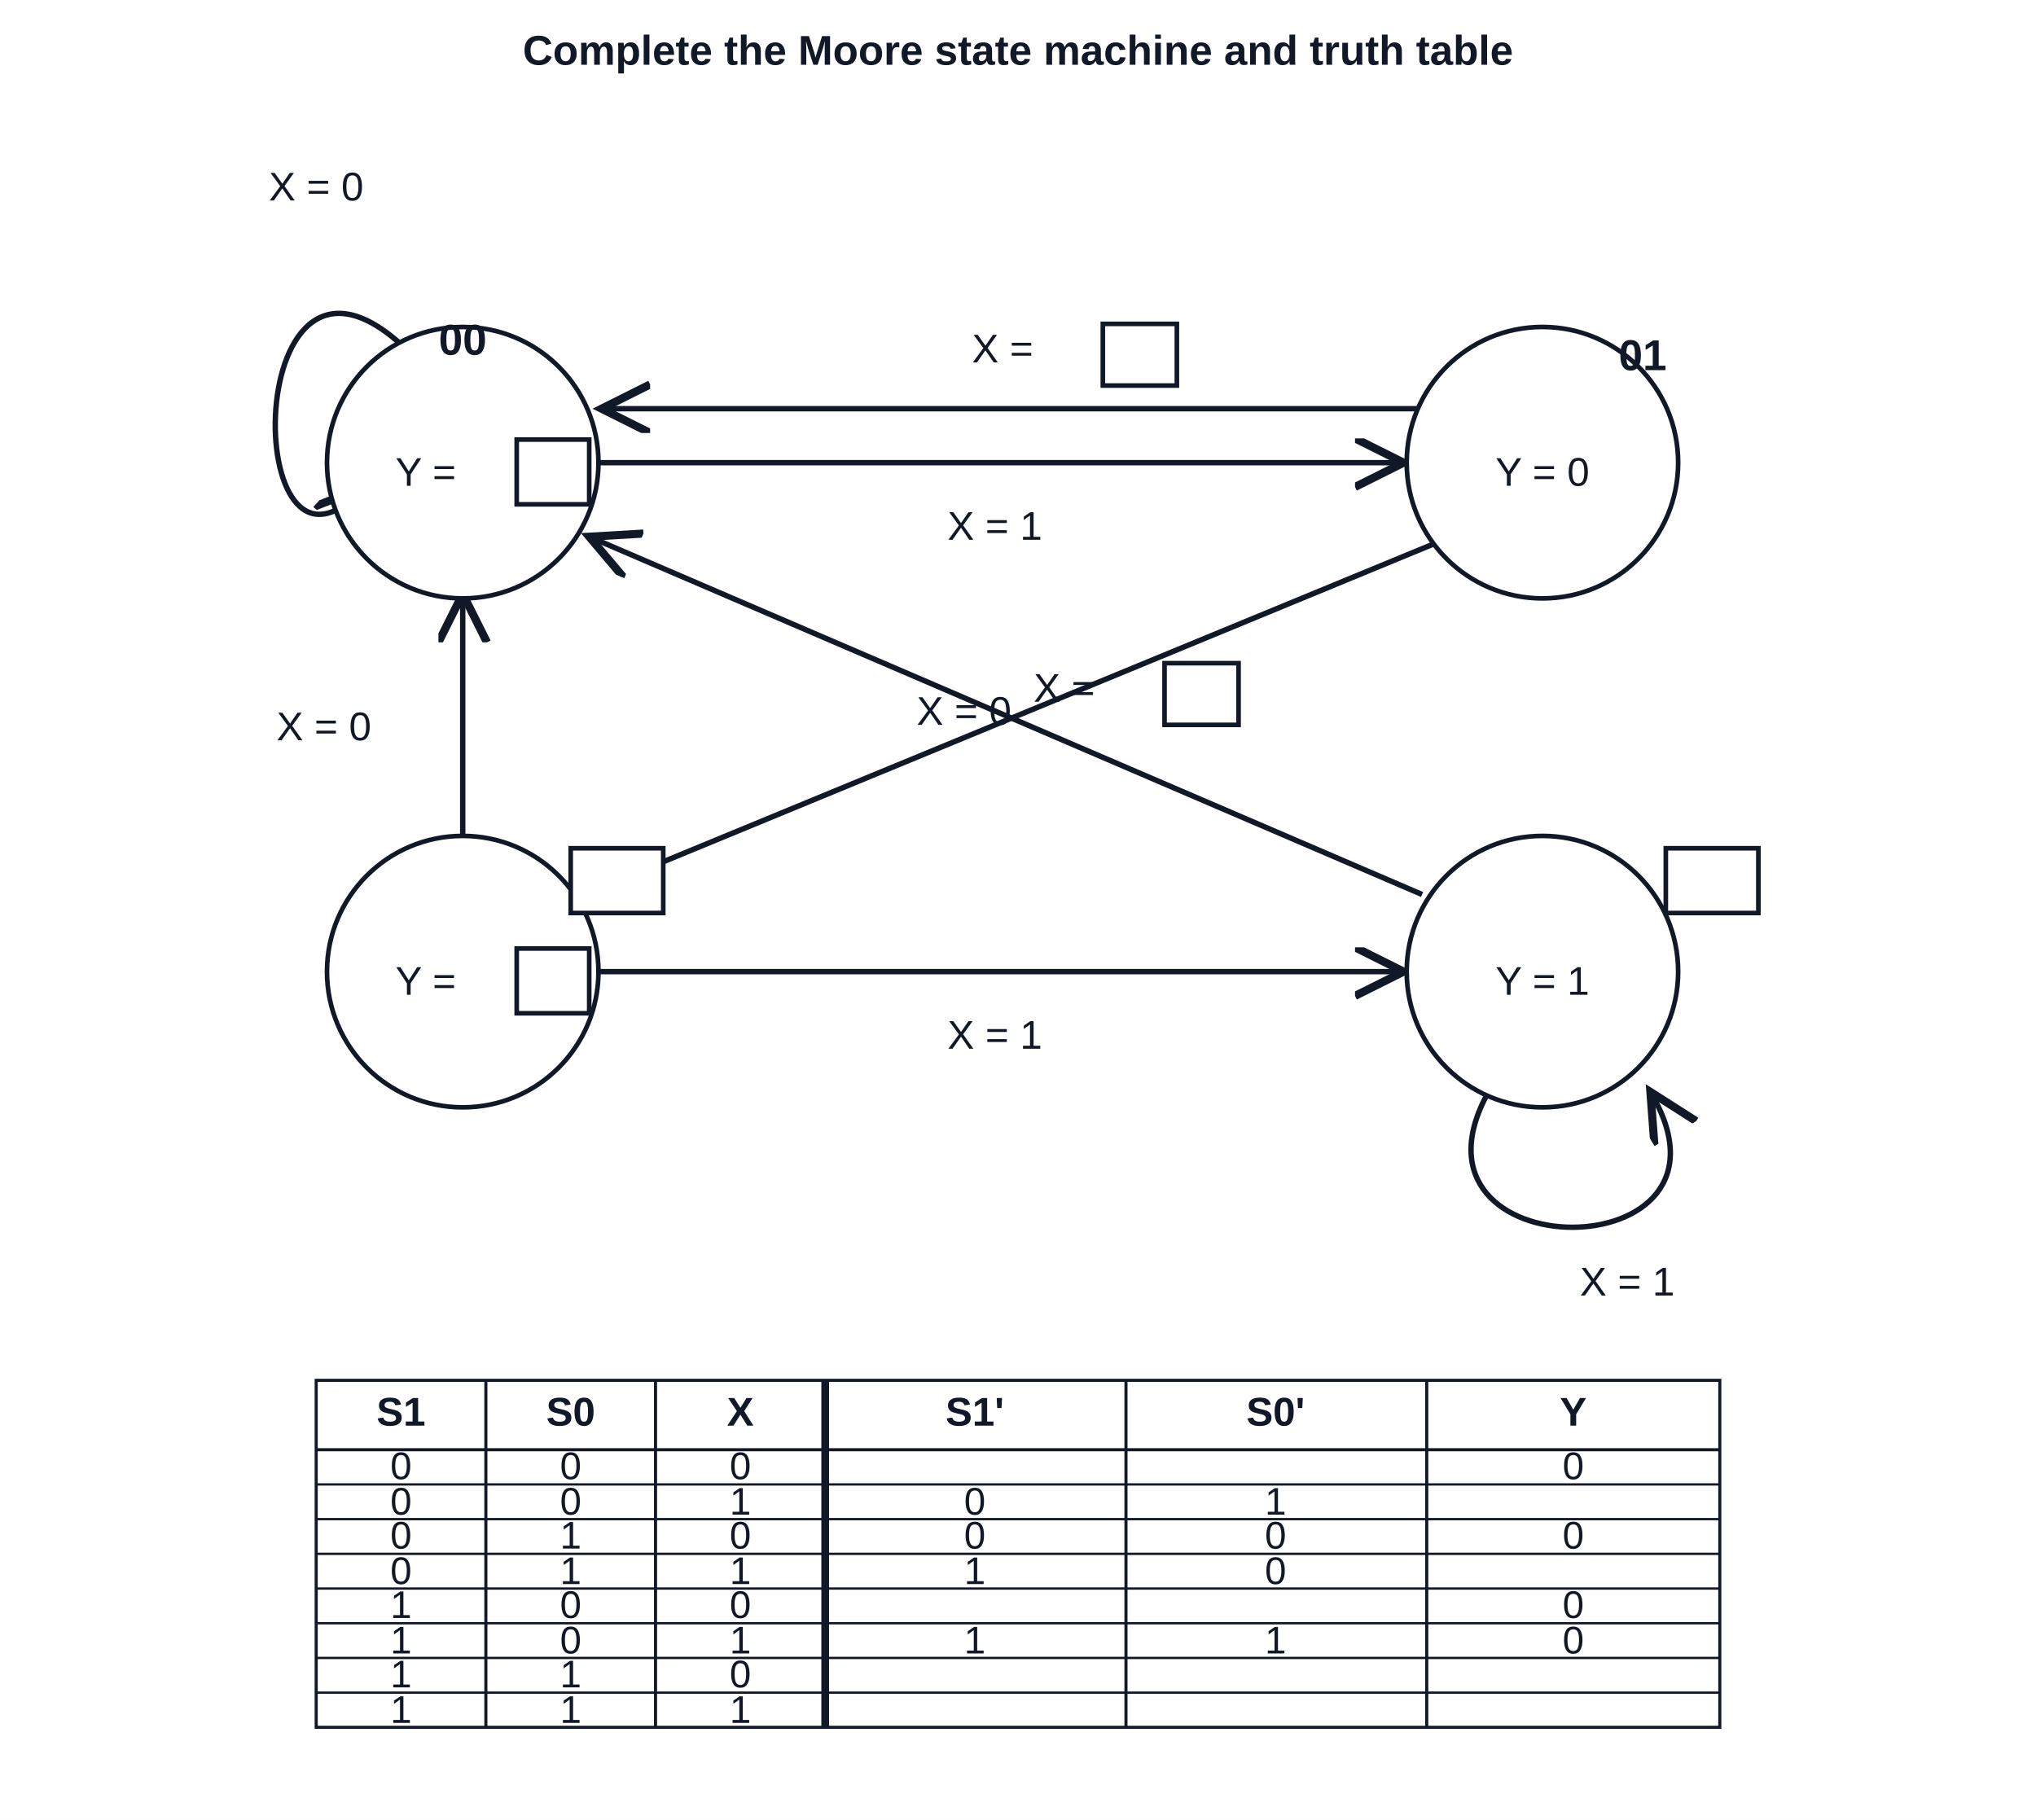
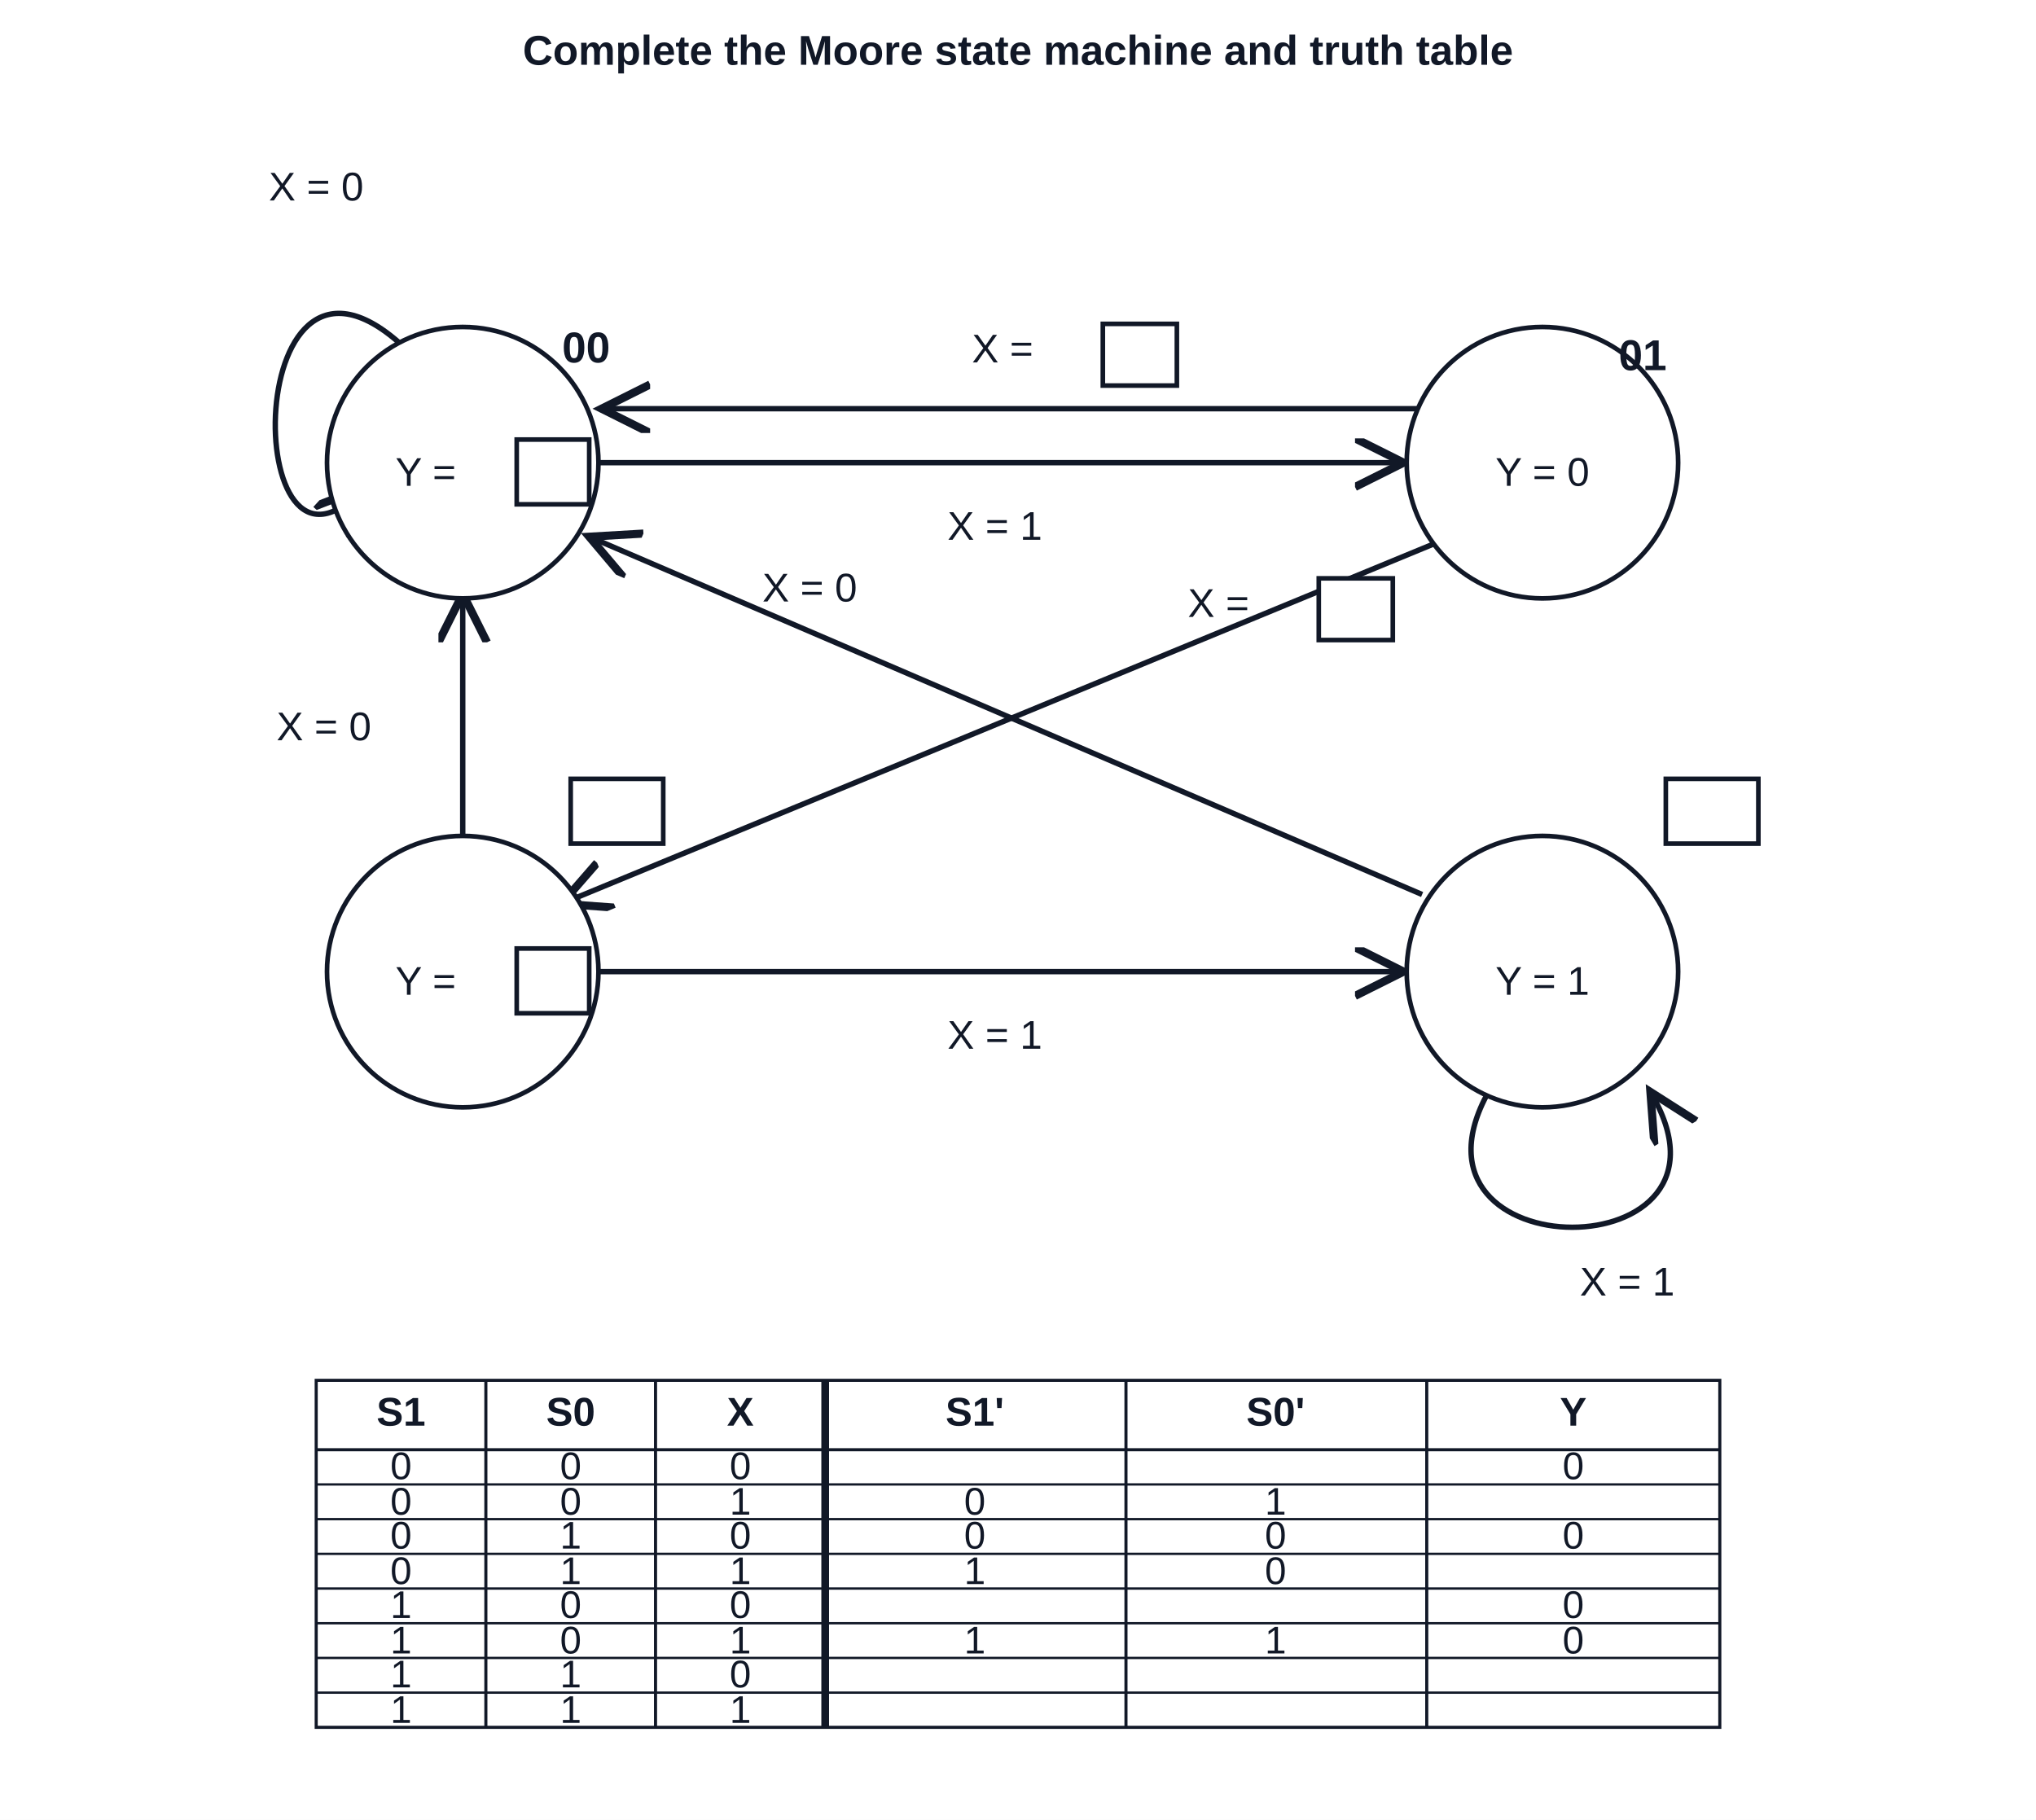
<svg xmlns="http://www.w3.org/2000/svg" role="img" aria-labelledby="title desc" viewBox="0 0 1320 1180">
  <defs>
    <marker id="arrow" markerWidth="11" markerHeight="11" refX="9" refY="4.5" orient="auto" markerUnits="strokeWidth">
      <path d="M0 0 L9 4.5 L0 9" fill="none" stroke="#111827" stroke-width="1.5" />
    </marker>
    <style>
      .edge { fill:none; stroke:#111827; stroke-width:3.5; marker-end:url(#arrow); }
      .state { fill:#fff; stroke:#111827; stroke-width:3; }
      .state-label { font:700 28px Arial,sans-serif; fill:#111827; text-anchor:middle; }
      .label { font:26px Arial,sans-serif; fill:#111827; text-anchor:middle; }
      .blank { fill:#fff; stroke:#111827; stroke-width:3; }
      .table { fill:#fff; stroke:#111827; stroke-width:2; }
      .th { font:700 26px Arial,sans-serif; fill:#111827; text-anchor:middle; dominant-baseline:middle; }
      .td { font:25px Arial,sans-serif; fill:#111827; text-anchor:middle; dominant-baseline:middle; }
    </style>
  </defs>
  <rect width="1320" height="1180" fill="#fff" />
  <text x="660" y="42" style="font:700 27px Arial,sans-serif;fill:#111827;text-anchor:middle">Complete the Moore state machine and truth table</text>
  <path class="edge" d="M265 228 C155 120 155 405 236 316" />
  <text class="label" x="205" y="130">X = 0</text>
  <path class="edge" d="M379 300 L910 300" />
  <text class="label" x="645" y="350">X = 1</text>
  <path class="edge" d="M920 265 L390 265" />
  <text class="label" x="650" y="235">X =</text>
  <rect class="blank" x="715" y="210" width="48" height="40" />
  <path class="edge" d="M300 548 L300 385" />
  <text class="label" x="210" y="480">X = 0</text>
  <path class="edge" d="M936 350 L364 586" />
-   <text class="label" x="690" y="455">X =</text>
-   <rect class="blank" x="755" y="430" width="48" height="40" />
+   <text class="label" x="790" y="400">X =</text>
+   <rect class="blank" x="855" y="375" width="48" height="40" />
  <path class="edge" d="M379 630 L910 630" />
  <text class="label" x="645" y="680">X = 1</text>
  <path class="edge" d="M922 580 L382 348" />
-   <text class="label" x="625" y="470">X = 0</text>
+   <text class="label" x="525" y="390">X = 0</text>
  <path class="edge" d="M965 708 C900 825 1140 825 1070 708" />
  <text class="label" x="1055" y="840">X = 1</text>
  <circle class="state" cx="300" cy="300" r="88" />
-   <text class="state-label" x="300" y="230">00</text>
+   <text class="state-label" x="380" y="235">00</text>
  <text class="label" x="276" y="315">Y =</text>
  <rect class="blank" x="335" y="285" width="47" height="42" />
  <circle class="state" cx="1000" cy="300" r="88" />
  <text class="state-label" x="1065" y="240">01</text>
  <text class="label" x="1000" y="315">Y = 0</text>
  <circle class="state" cx="300" cy="630" r="88" />
-   <rect class="blank" x="370" y="550" width="60" height="42" />
+   <rect class="blank" x="370" y="505" width="60" height="42" />
  <text class="label" x="276" y="645">Y =</text>
  <rect class="blank" x="335" y="615" width="47" height="42" />
  <circle class="state" cx="1000" cy="630" r="88" />
-   <rect class="blank" x="1080" y="550" width="60" height="42" />
+   <rect class="blank" x="1080" y="505" width="60" height="42" />
  <text class="label" x="1000" y="645">Y = 1</text>
  <g>
    <rect class="table" x="205" y="895" width="910" height="225" />
    <line x1="205" x2="1115" y1="940" y2="940" stroke="#111827" stroke-width="2" />
    <line x1="205" x2="1115" y1="962.5" y2="962.5" stroke="#111827" stroke-width="1.5" />
    <line x1="205" x2="1115" y1="985" y2="985" stroke="#111827" stroke-width="1.5" />
    <line x1="205" x2="1115" y1="1007.5" y2="1007.5" stroke="#111827" stroke-width="1.5" />
    <line x1="205" x2="1115" y1="1030" y2="1030" stroke="#111827" stroke-width="1.5" />
    <line x1="205" x2="1115" y1="1052.5" y2="1052.5" stroke="#111827" stroke-width="1.5" />
    <line x1="205" x2="1115" y1="1075" y2="1075" stroke="#111827" stroke-width="1.5" />
    <line x1="205" x2="1115" y1="1097.5" y2="1097.5" stroke="#111827" stroke-width="1.5" />
    <line x1="315" x2="315" y1="895" y2="1120" stroke="#111827" stroke-width="2" />
    <line x1="425" x2="425" y1="895" y2="1120" stroke="#111827" stroke-width="2" />
    <line x1="535" x2="535" y1="895" y2="1120" stroke="#111827" stroke-width="5" />
    <line x1="730" x2="730" y1="895" y2="1120" stroke="#111827" stroke-width="2" />
    <line x1="925" x2="925" y1="895" y2="1120" stroke="#111827" stroke-width="2" />
    <text class="th" x="260" y="917">S1</text>
    <text class="th" x="370" y="917">S0</text>
    <text class="th" x="480" y="917">X</text>
    <text class="th" x="632" y="917">S1'</text>
    <text class="th" x="827" y="917">S0'</text>
    <text class="th" x="1020" y="917">Y</text>
    <g class="td">
      <text x="260" y="952">0</text>
      <text x="370" y="952">0</text>
      <text x="480" y="952">0</text>
      <text x="1020" y="952">0</text>
      <text x="260" y="975">0</text>
      <text x="370" y="975">0</text>
      <text x="480" y="975">1</text>
      <text x="632" y="975">0</text>
      <text x="827" y="975">1</text>
      <text x="260" y="997">0</text>
      <text x="370" y="997">1</text>
      <text x="480" y="997">0</text>
      <text x="632" y="997">0</text>
      <text x="827" y="997">0</text>
      <text x="1020" y="997">0</text>
      <text x="260" y="1020">0</text>
      <text x="370" y="1020">1</text>
      <text x="480" y="1020">1</text>
      <text x="632" y="1020">1</text>
      <text x="827" y="1020">0</text>
      <text x="260" y="1042">1</text>
      <text x="370" y="1042">0</text>
      <text x="480" y="1042">0</text>
      <text x="1020" y="1042">0</text>
      <text x="260" y="1065">1</text>
      <text x="370" y="1065">0</text>
      <text x="480" y="1065">1</text>
      <text x="632" y="1065">1</text>
      <text x="827" y="1065">1</text>
      <text x="1020" y="1065">0</text>
      <text x="260" y="1087">1</text>
      <text x="370" y="1087">1</text>
      <text x="480" y="1087">0</text>
      <text x="260" y="1110">1</text>
      <text x="370" y="1110">1</text>
      <text x="480" y="1110">1</text>
    </g>
  </g>
</svg>
